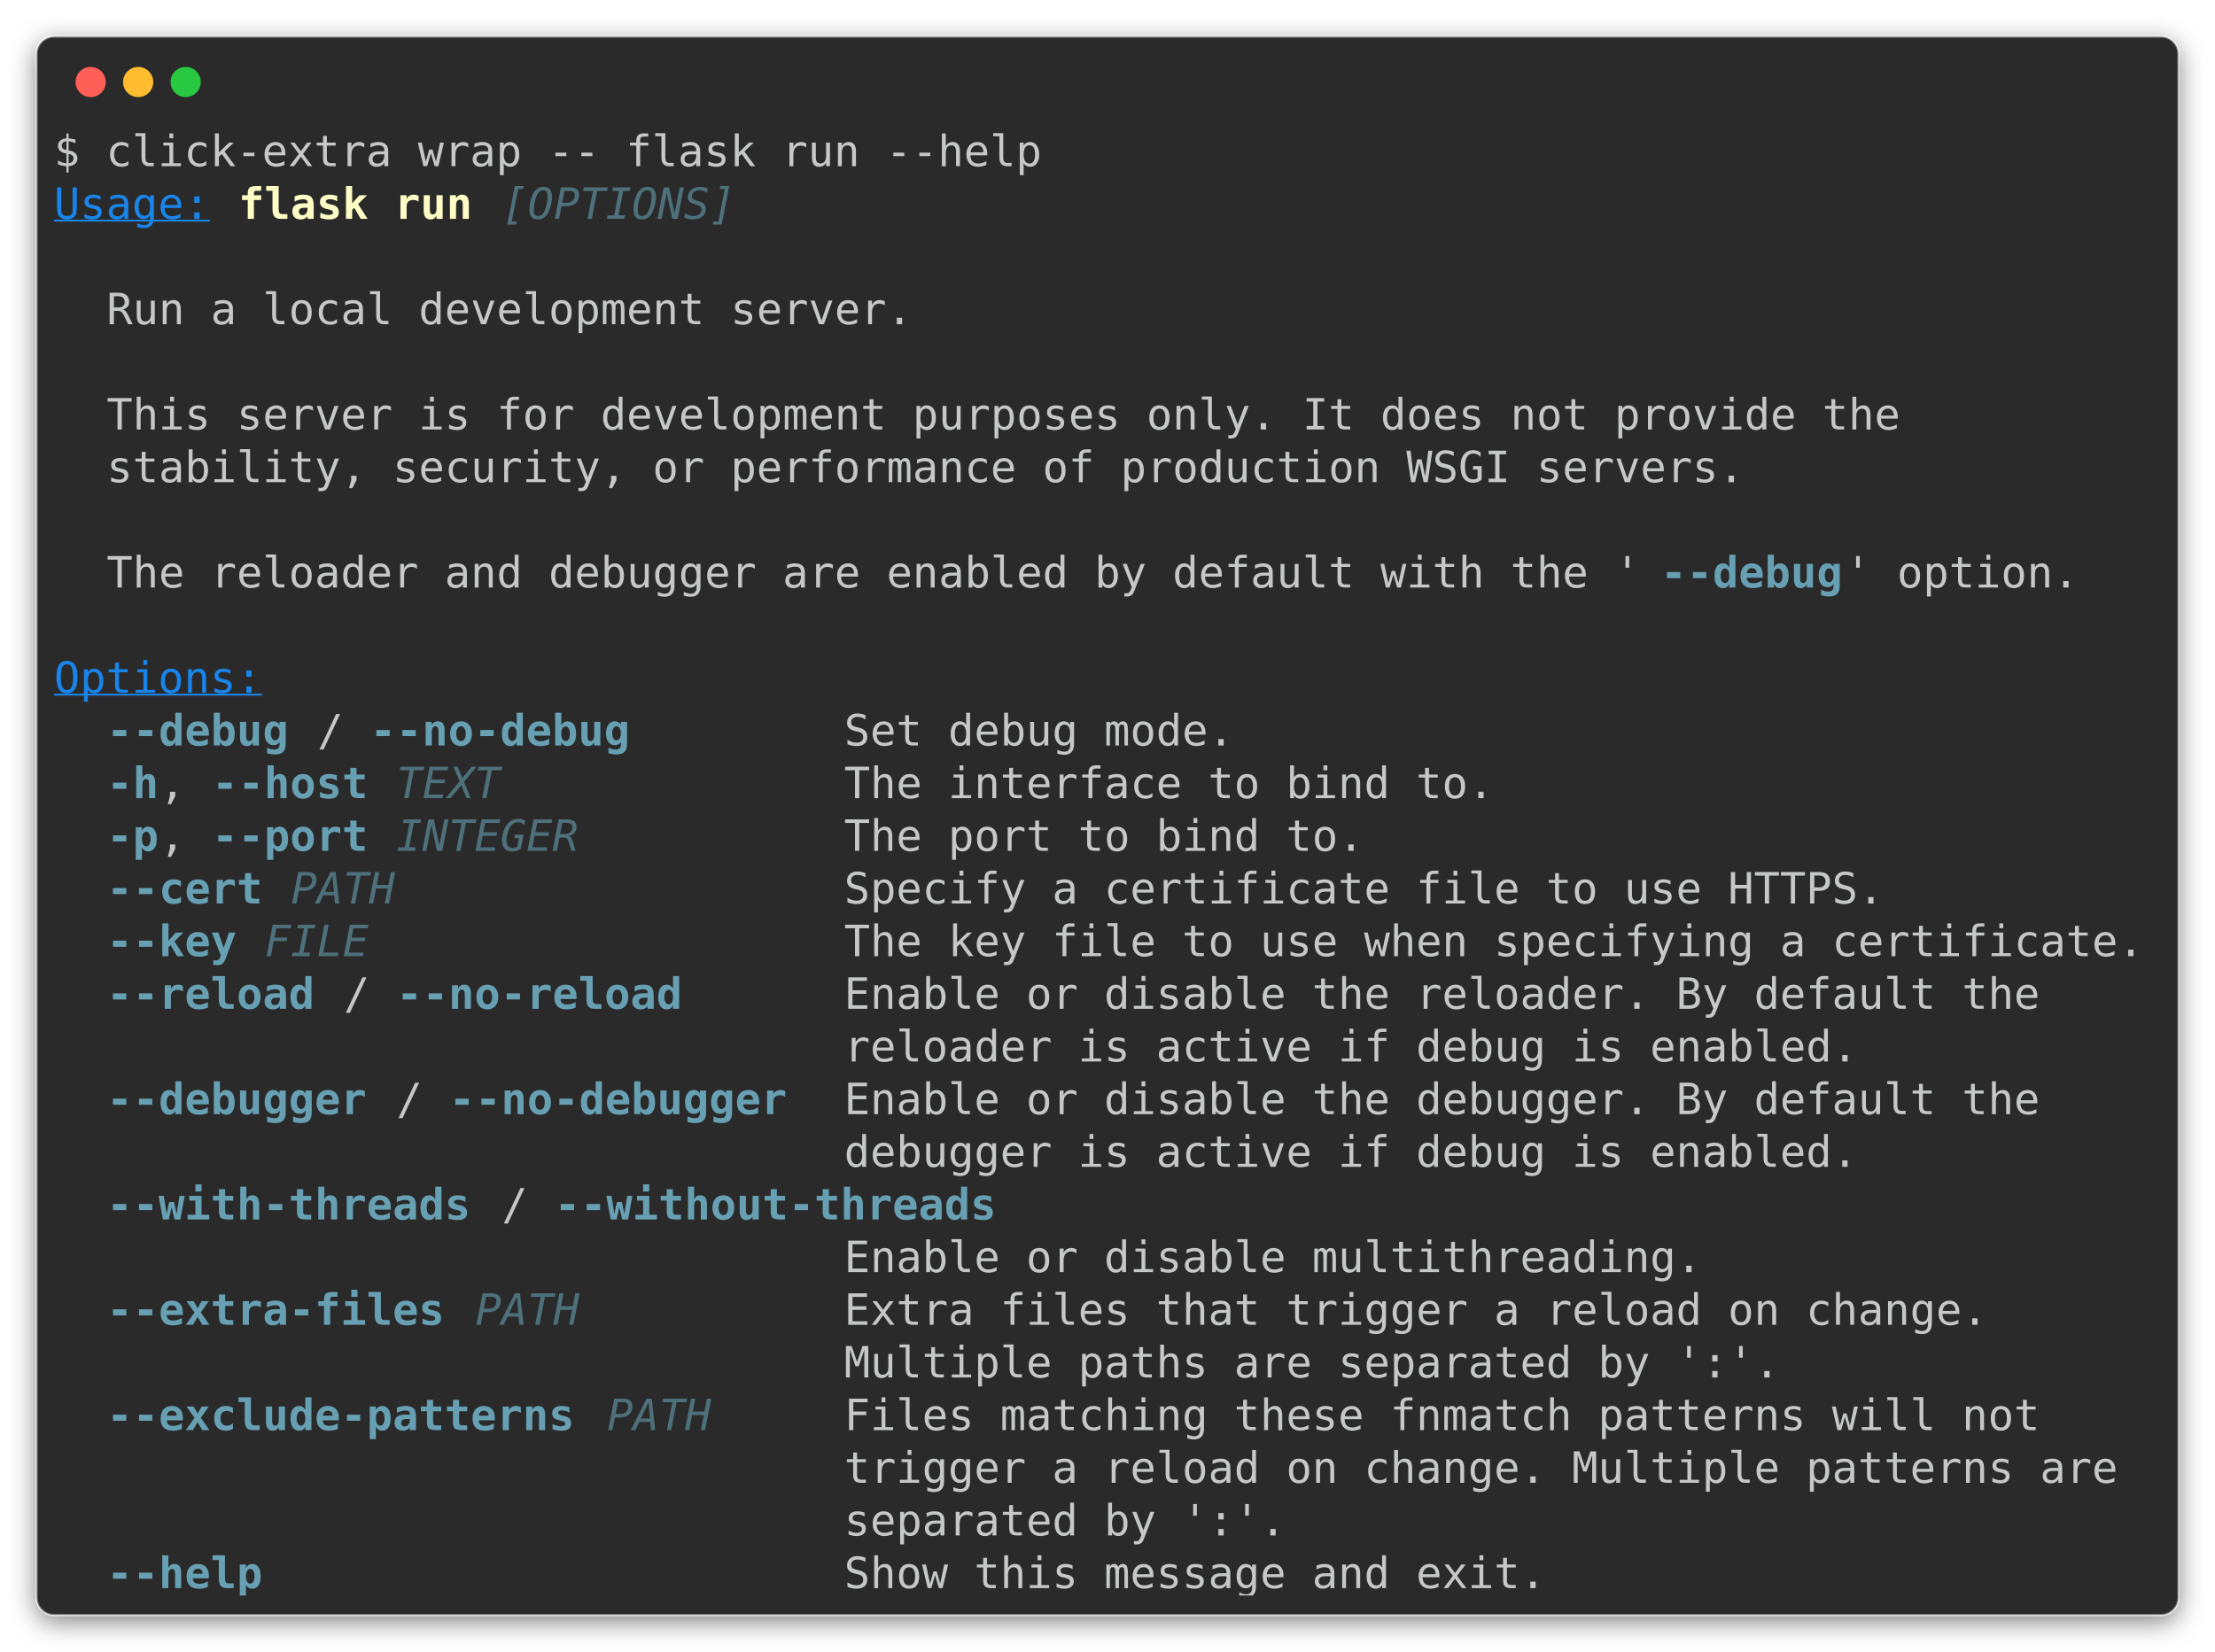
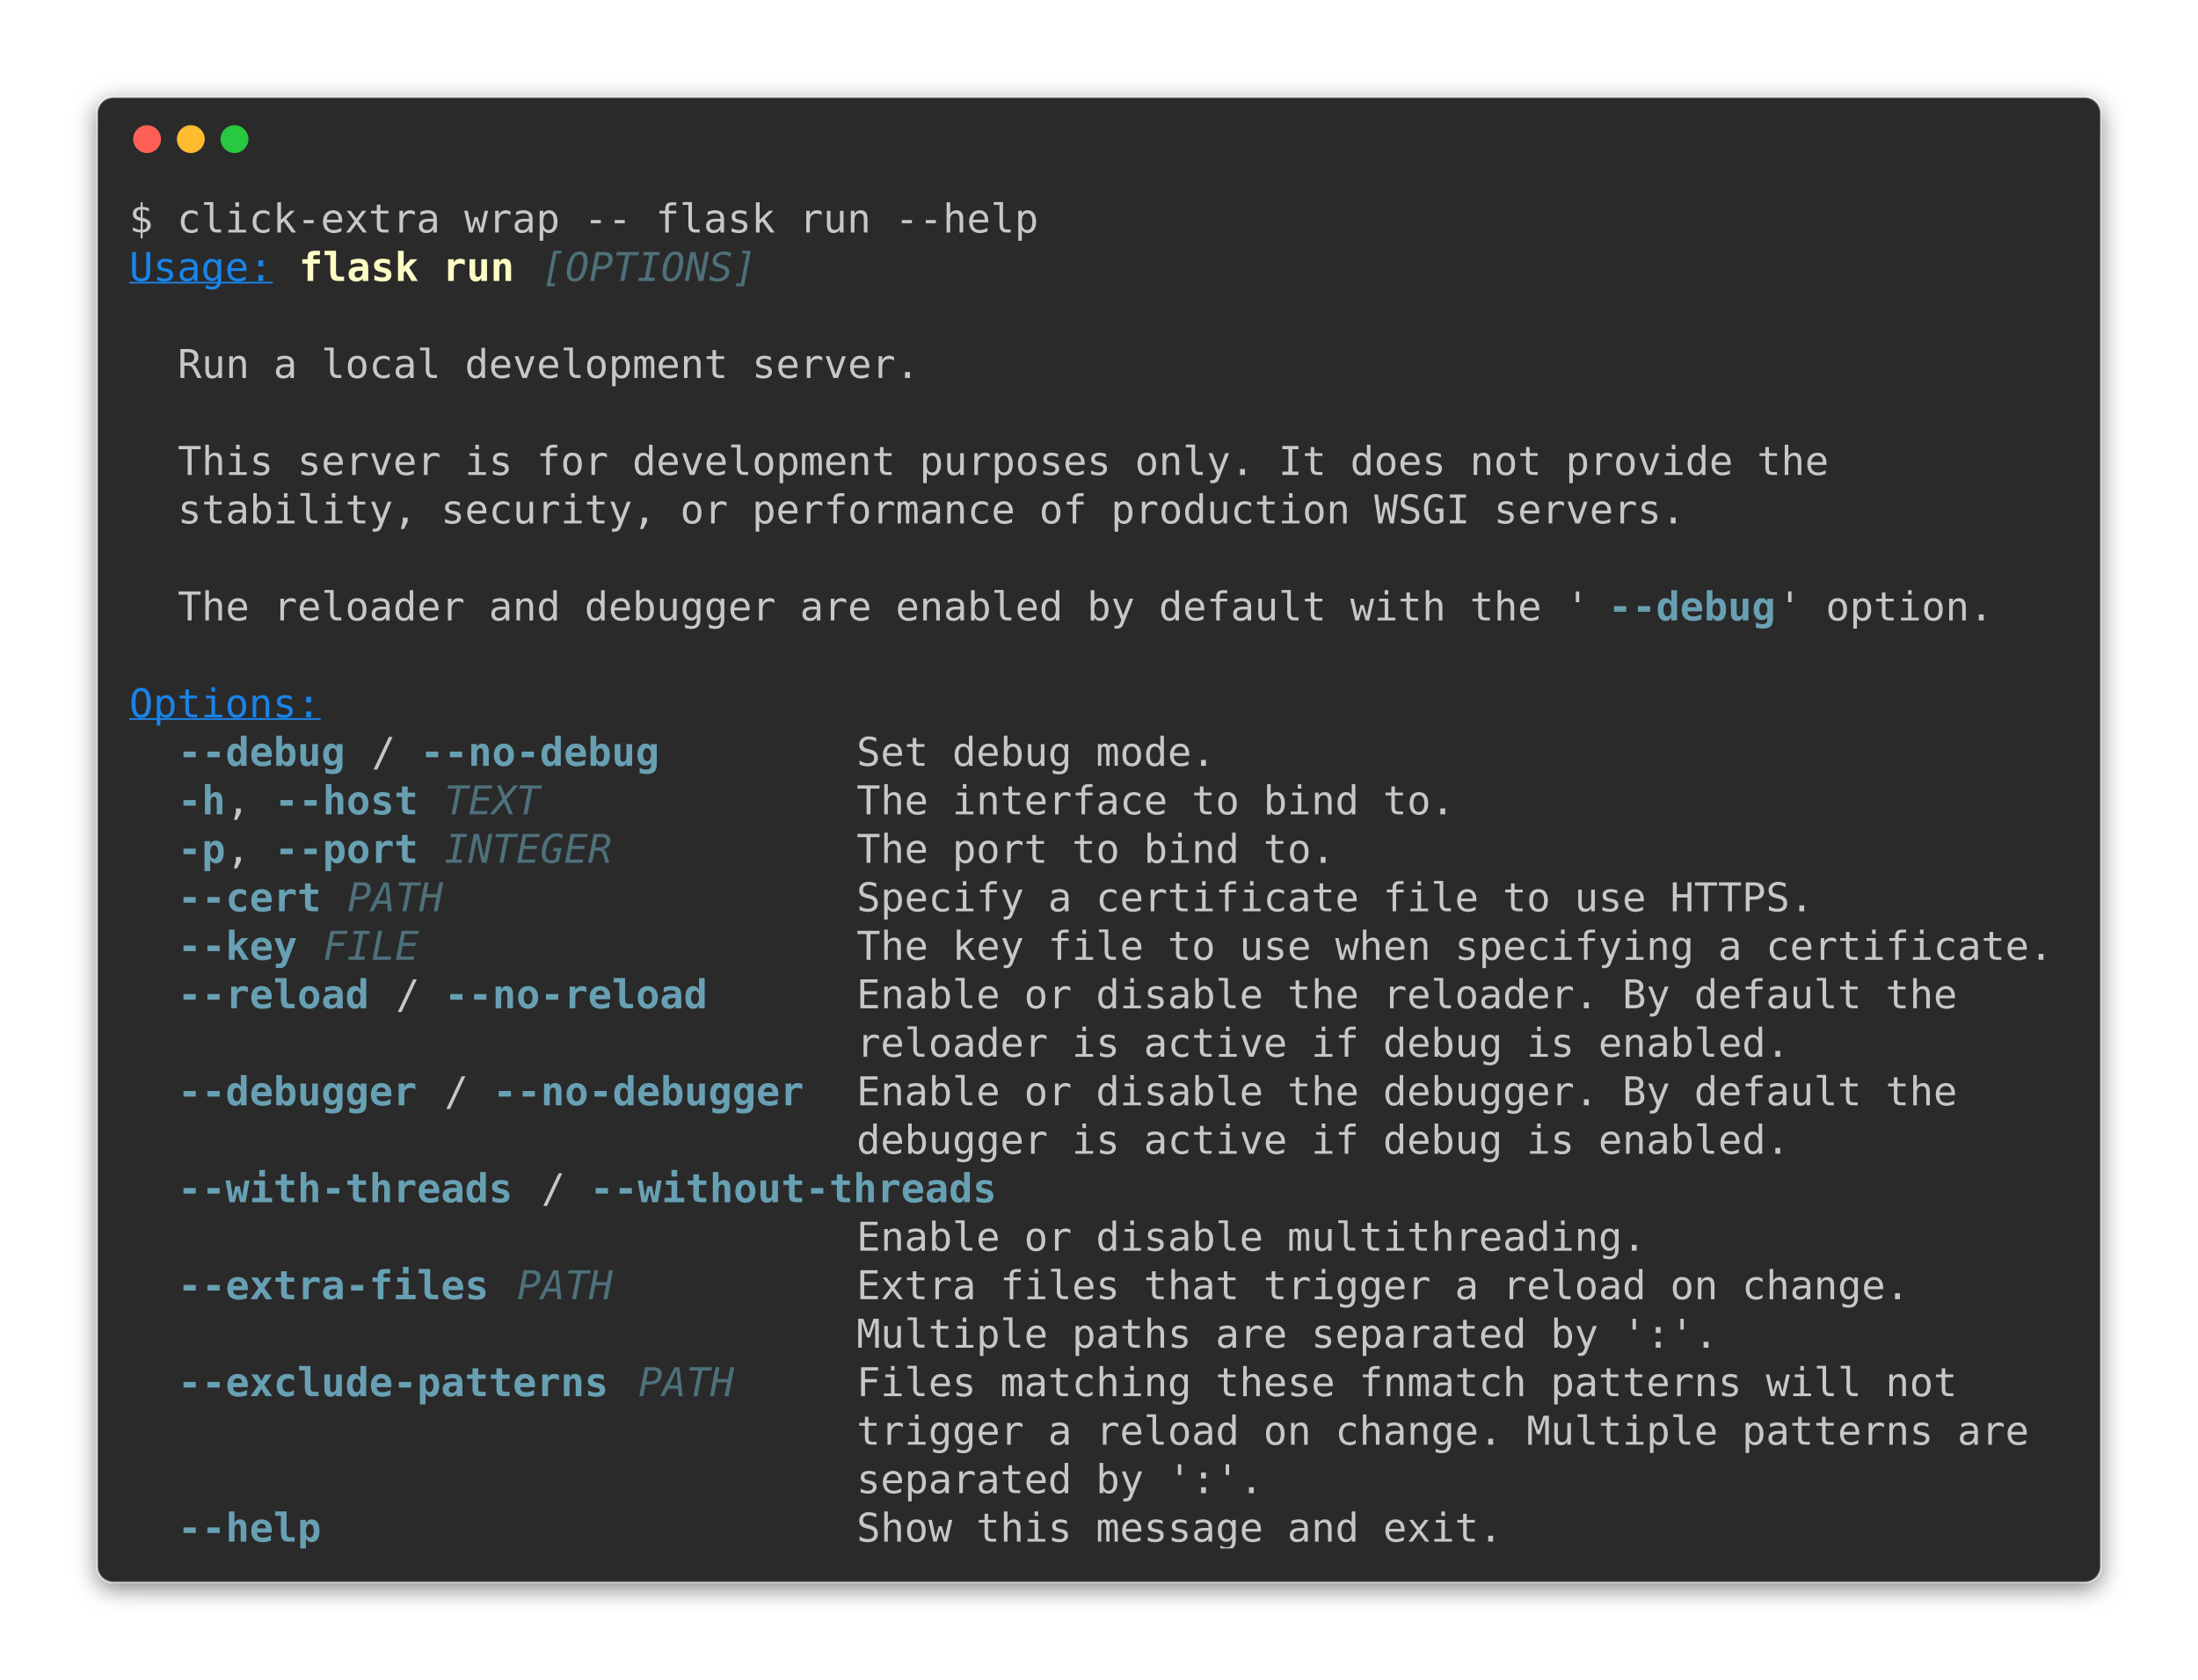
- <svg xmlns="http://www.w3.org/2000/svg" class="rich-terminal" viewBox="0 0 1026 765.2">
+ <svg xmlns="http://www.w3.org/2000/svg" class="rich-terminal" viewBox="0 0 1106 845.2">
  <style>

    @font-face {
        font-family: "Fira Code";
        src: local("FiraCode-Regular"),
                url("https://cdnjs.cloudflare.com/ajax/libs/firacode/6.2.0/woff2/FiraCode-Regular.woff2") format("woff2"),
                url("https://cdnjs.cloudflare.com/ajax/libs/firacode/6.2.0/woff/FiraCode-Regular.woff") format("woff");
        font-style: normal;
        font-weight: 400;
    }
    @font-face {
        font-family: "Fira Code";
        src: local("FiraCode-Bold"),
                url("https://cdnjs.cloudflare.com/ajax/libs/firacode/6.2.0/woff2/FiraCode-Bold.woff2") format("woff2"),
                url("https://cdnjs.cloudflare.com/ajax/libs/firacode/6.2.0/woff/FiraCode-Bold.woff") format("woff");
        font-style: bold;
        font-weight: 700;
    }

    .wrap-flask-help-screen-matrix {
        font-family: Fira Code, monospace;
        font-size: 20px;
        line-height: 24.4px;
        font-variant-east-asian: full-width;
    }

    .wrap-flask-help-screen-title {
        font-size: 18px;
        font-weight: bold;
        font-family: arial;
    }

    .wrap-flask-help-screen-r1 { fill: #c5c8c6 }
.wrap-flask-help-screen-r2 { fill: #1984e9;text-decoration: underline; }
.wrap-flask-help-screen-r3 { fill: #fdfdc5;font-weight: bold }
.wrap-flask-help-screen-r4 { fill: #4e707b;font-style: italic; }
.wrap-flask-help-screen-r5 { fill: #68a0b3;font-weight: bold }
    </style>
  <defs>
    <clipPath id="wrap-flask-help-screen-clip-terminal">
      <rect x="0" y="0" width="975.0" height="682.2" />
    </clipPath>
    <clipPath id="wrap-flask-help-screen-line-0">
      <rect x="0" y="1.5" width="976" height="24.65" />
    </clipPath>
    <clipPath id="wrap-flask-help-screen-line-1">
      <rect x="0" y="25.9" width="976" height="24.65" />
    </clipPath>
    <clipPath id="wrap-flask-help-screen-line-2">
      <rect x="0" y="50.3" width="976" height="24.65" />
    </clipPath>
    <clipPath id="wrap-flask-help-screen-line-3">
      <rect x="0" y="74.7" width="976" height="24.65" />
    </clipPath>
    <clipPath id="wrap-flask-help-screen-line-4">
      <rect x="0" y="99.1" width="976" height="24.65" />
    </clipPath>
    <clipPath id="wrap-flask-help-screen-line-5">
      <rect x="0" y="123.5" width="976" height="24.65" />
    </clipPath>
    <clipPath id="wrap-flask-help-screen-line-6">
      <rect x="0" y="147.9" width="976" height="24.65" />
    </clipPath>
    <clipPath id="wrap-flask-help-screen-line-7">
      <rect x="0" y="172.3" width="976" height="24.65" />
    </clipPath>
    <clipPath id="wrap-flask-help-screen-line-8">
      <rect x="0" y="196.7" width="976" height="24.65" />
    </clipPath>
    <clipPath id="wrap-flask-help-screen-line-9">
      <rect x="0" y="221.1" width="976" height="24.65" />
    </clipPath>
    <clipPath id="wrap-flask-help-screen-line-10">
      <rect x="0" y="245.5" width="976" height="24.65" />
    </clipPath>
    <clipPath id="wrap-flask-help-screen-line-11">
      <rect x="0" y="269.9" width="976" height="24.65" />
    </clipPath>
    <clipPath id="wrap-flask-help-screen-line-12">
      <rect x="0" y="294.3" width="976" height="24.65" />
    </clipPath>
    <clipPath id="wrap-flask-help-screen-line-13">
      <rect x="0" y="318.7" width="976" height="24.65" />
    </clipPath>
    <clipPath id="wrap-flask-help-screen-line-14">
      <rect x="0" y="343.1" width="976" height="24.65" />
    </clipPath>
    <clipPath id="wrap-flask-help-screen-line-15">
      <rect x="0" y="367.5" width="976" height="24.65" />
    </clipPath>
    <clipPath id="wrap-flask-help-screen-line-16">
      <rect x="0" y="391.9" width="976" height="24.65" />
    </clipPath>
    <clipPath id="wrap-flask-help-screen-line-17">
      <rect x="0" y="416.3" width="976" height="24.65" />
    </clipPath>
    <clipPath id="wrap-flask-help-screen-line-18">
      <rect x="0" y="440.7" width="976" height="24.65" />
    </clipPath>
    <clipPath id="wrap-flask-help-screen-line-19">
      <rect x="0" y="465.1" width="976" height="24.65" />
    </clipPath>
    <clipPath id="wrap-flask-help-screen-line-20">
      <rect x="0" y="489.5" width="976" height="24.65" />
    </clipPath>
    <clipPath id="wrap-flask-help-screen-line-21">
      <rect x="0" y="513.9" width="976" height="24.65" />
    </clipPath>
    <clipPath id="wrap-flask-help-screen-line-22">
      <rect x="0" y="538.3" width="976" height="24.65" />
    </clipPath>
    <clipPath id="wrap-flask-help-screen-line-23">
      <rect x="0" y="562.7" width="976" height="24.65" />
    </clipPath>
    <clipPath id="wrap-flask-help-screen-line-24">
      <rect x="0" y="587.1" width="976" height="24.65" />
    </clipPath>
    <clipPath id="wrap-flask-help-screen-line-25">
      <rect x="0" y="611.5" width="976" height="24.65" />
    </clipPath>
    <clipPath id="wrap-flask-help-screen-line-26">
      <rect x="0" y="635.9" width="976" height="24.65" />
    </clipPath>
    <filter id="wrap-flask-help-screen-shadow" x="-50%" y="-50%" width="200%" height="200%">
      <feDropShadow dx="0" dy="3" stdDeviation="6" flood-color="rgba(0,0,0,0.5)" />
    </filter>
  </defs>
-   <g transform="translate(16, 16)">
-     <rect fill="#292929" stroke="rgba(255,255,255,0.35)" stroke-width="1" x="1" y="1" width="992" height="731.2" rx="8" filter="url(#wrap-flask-help-screen-shadow)" />
+   <g transform="translate(48, 48)">
+     <rect fill="#292929" stroke="rgba(255,255,255,0.35)" stroke-width="1" x="1" y="1" width="1008" height="747.2" rx="8" filter="url(#wrap-flask-help-screen-shadow)" />
    <g transform="translate(26,22)">
      <circle cx="0" cy="0" r="7" fill="#ff5f57" />
      <circle cx="22" cy="0" r="7" fill="#febc2e" />
      <circle cx="44" cy="0" r="7" fill="#28c840" />
    </g>
-     <g transform="translate(9, 41)" clip-path="url(#wrap-flask-help-screen-clip-terminal)">
+     <g transform="translate(17, 49)" clip-path="url(#wrap-flask-help-screen-clip-terminal)">
      <g class="wrap-flask-help-screen-matrix">
        <text class="wrap-flask-help-screen-r1" x="0" y="20" textLength="463.6" clip-path="url(#wrap-flask-help-screen-line-0)">$ click-extra wrap -- flask run --help</text>
        <text class="wrap-flask-help-screen-r1" x="976" y="20" textLength="12.2" clip-path="url(#wrap-flask-help-screen-line-0)">
</text>
        <text class="wrap-flask-help-screen-r2" x="0" y="44.4" textLength="73.2" clip-path="url(#wrap-flask-help-screen-line-1)">Usage:</text>
        <text class="wrap-flask-help-screen-r3" x="85.4" y="44.4" textLength="109.8" clip-path="url(#wrap-flask-help-screen-line-1)">flask run</text>
        <text class="wrap-flask-help-screen-r4" x="207.4" y="44.4" textLength="109.8" clip-path="url(#wrap-flask-help-screen-line-1)">[OPTIONS]</text>
        <text class="wrap-flask-help-screen-r1" x="976" y="44.4" textLength="12.2" clip-path="url(#wrap-flask-help-screen-line-1)">
</text>
        <text class="wrap-flask-help-screen-r1" x="976" y="68.8" textLength="12.2" clip-path="url(#wrap-flask-help-screen-line-2)">
</text>
        <text class="wrap-flask-help-screen-r1" x="24.4" y="93.2" textLength="378.2" clip-path="url(#wrap-flask-help-screen-line-3)">Run a local development server.</text>
        <text class="wrap-flask-help-screen-r1" x="976" y="93.2" textLength="12.2" clip-path="url(#wrap-flask-help-screen-line-3)">
</text>
        <text class="wrap-flask-help-screen-r1" x="976" y="117.6" textLength="12.2" clip-path="url(#wrap-flask-help-screen-line-4)">
</text>
        <text class="wrap-flask-help-screen-r1" x="24.4" y="142" textLength="841.8" clip-path="url(#wrap-flask-help-screen-line-5)">This server is for development purposes only. It does not provide the</text>
        <text class="wrap-flask-help-screen-r1" x="976" y="142" textLength="12.2" clip-path="url(#wrap-flask-help-screen-line-5)">
</text>
        <text class="wrap-flask-help-screen-r1" x="24.4" y="166.4" textLength="768.6" clip-path="url(#wrap-flask-help-screen-line-6)">stability, security, or performance of production WSGI servers.</text>
        <text class="wrap-flask-help-screen-r1" x="976" y="166.4" textLength="12.2" clip-path="url(#wrap-flask-help-screen-line-6)">
</text>
        <text class="wrap-flask-help-screen-r1" x="976" y="190.8" textLength="12.2" clip-path="url(#wrap-flask-help-screen-line-7)">
</text>
        <text class="wrap-flask-help-screen-r1" x="24.4" y="215.2" textLength="719.8" clip-path="url(#wrap-flask-help-screen-line-8)">The reloader and debugger are enabled by default with the '</text>
        <text class="wrap-flask-help-screen-r5" x="744.2" y="215.2" textLength="85.4" clip-path="url(#wrap-flask-help-screen-line-8)">--debug</text>
        <text class="wrap-flask-help-screen-r1" x="829.6" y="215.2" textLength="109.8" clip-path="url(#wrap-flask-help-screen-line-8)">' option.</text>
        <text class="wrap-flask-help-screen-r1" x="976" y="215.2" textLength="12.2" clip-path="url(#wrap-flask-help-screen-line-8)">
</text>
        <text class="wrap-flask-help-screen-r1" x="976" y="239.6" textLength="12.2" clip-path="url(#wrap-flask-help-screen-line-9)">
</text>
        <text class="wrap-flask-help-screen-r2" x="0" y="264" textLength="97.6" clip-path="url(#wrap-flask-help-screen-line-10)">Options:</text>
        <text class="wrap-flask-help-screen-r1" x="976" y="264" textLength="12.2" clip-path="url(#wrap-flask-help-screen-line-10)">
</text>
        <text class="wrap-flask-help-screen-r5" x="24.4" y="288.4" textLength="85.4" clip-path="url(#wrap-flask-help-screen-line-11)">--debug</text>
        <text class="wrap-flask-help-screen-r1" x="122" y="288.4" textLength="12.2" clip-path="url(#wrap-flask-help-screen-line-11)">/</text>
        <text class="wrap-flask-help-screen-r5" x="146.4" y="288.4" textLength="122" clip-path="url(#wrap-flask-help-screen-line-11)">--no-debug</text>
        <text class="wrap-flask-help-screen-r1" x="366" y="288.4" textLength="183" clip-path="url(#wrap-flask-help-screen-line-11)">Set debug mode.</text>
        <text class="wrap-flask-help-screen-r1" x="976" y="288.4" textLength="12.2" clip-path="url(#wrap-flask-help-screen-line-11)">
</text>
        <text class="wrap-flask-help-screen-r5" x="24.4" y="312.8" textLength="24.4" clip-path="url(#wrap-flask-help-screen-line-12)">-h</text>
        <text class="wrap-flask-help-screen-r1" x="48.8" y="312.8" textLength="12.2" clip-path="url(#wrap-flask-help-screen-line-12)">,</text>
        <text class="wrap-flask-help-screen-r5" x="73.2" y="312.8" textLength="73.2" clip-path="url(#wrap-flask-help-screen-line-12)">--host</text>
        <text class="wrap-flask-help-screen-r4" x="158.6" y="312.8" textLength="48.8" clip-path="url(#wrap-flask-help-screen-line-12)">TEXT</text>
        <text class="wrap-flask-help-screen-r1" x="366" y="312.8" textLength="305" clip-path="url(#wrap-flask-help-screen-line-12)">The interface to bind to.</text>
        <text class="wrap-flask-help-screen-r1" x="976" y="312.8" textLength="12.2" clip-path="url(#wrap-flask-help-screen-line-12)">
</text>
        <text class="wrap-flask-help-screen-r5" x="24.4" y="337.2" textLength="24.4" clip-path="url(#wrap-flask-help-screen-line-13)">-p</text>
        <text class="wrap-flask-help-screen-r1" x="48.8" y="337.2" textLength="12.2" clip-path="url(#wrap-flask-help-screen-line-13)">,</text>
        <text class="wrap-flask-help-screen-r5" x="73.2" y="337.2" textLength="73.2" clip-path="url(#wrap-flask-help-screen-line-13)">--port</text>
        <text class="wrap-flask-help-screen-r4" x="158.6" y="337.2" textLength="85.4" clip-path="url(#wrap-flask-help-screen-line-13)">INTEGER</text>
        <text class="wrap-flask-help-screen-r1" x="366" y="337.2" textLength="244" clip-path="url(#wrap-flask-help-screen-line-13)">The port to bind to.</text>
        <text class="wrap-flask-help-screen-r1" x="976" y="337.2" textLength="12.2" clip-path="url(#wrap-flask-help-screen-line-13)">
</text>
        <text class="wrap-flask-help-screen-r5" x="24.4" y="361.6" textLength="73.2" clip-path="url(#wrap-flask-help-screen-line-14)">--cert</text>
        <text class="wrap-flask-help-screen-r4" x="109.8" y="361.6" textLength="48.8" clip-path="url(#wrap-flask-help-screen-line-14)">PATH</text>
        <text class="wrap-flask-help-screen-r1" x="366" y="361.6" textLength="488" clip-path="url(#wrap-flask-help-screen-line-14)">Specify a certificate file to use HTTPS.</text>
        <text class="wrap-flask-help-screen-r1" x="976" y="361.6" textLength="12.2" clip-path="url(#wrap-flask-help-screen-line-14)">
</text>
        <text class="wrap-flask-help-screen-r5" x="24.4" y="386" textLength="61" clip-path="url(#wrap-flask-help-screen-line-15)">--key</text>
        <text class="wrap-flask-help-screen-r4" x="97.6" y="386" textLength="48.8" clip-path="url(#wrap-flask-help-screen-line-15)">FILE</text>
        <text class="wrap-flask-help-screen-r1" x="366" y="386" textLength="610" clip-path="url(#wrap-flask-help-screen-line-15)">The key file to use when specifying a certificate.</text>
        <text class="wrap-flask-help-screen-r1" x="976" y="386" textLength="12.2" clip-path="url(#wrap-flask-help-screen-line-15)">
</text>
        <text class="wrap-flask-help-screen-r5" x="24.4" y="410.4" textLength="97.6" clip-path="url(#wrap-flask-help-screen-line-16)">--reload</text>
        <text class="wrap-flask-help-screen-r1" x="134.2" y="410.4" textLength="12.2" clip-path="url(#wrap-flask-help-screen-line-16)">/</text>
        <text class="wrap-flask-help-screen-r5" x="158.6" y="410.4" textLength="134.2" clip-path="url(#wrap-flask-help-screen-line-16)">--no-reload</text>
        <text class="wrap-flask-help-screen-r1" x="366" y="410.4" textLength="561.2" clip-path="url(#wrap-flask-help-screen-line-16)">Enable or disable the reloader. By default the</text>
        <text class="wrap-flask-help-screen-r1" x="976" y="410.4" textLength="12.2" clip-path="url(#wrap-flask-help-screen-line-16)">
</text>
        <text class="wrap-flask-help-screen-r1" x="366" y="434.8" textLength="475.8" clip-path="url(#wrap-flask-help-screen-line-17)">reloader is active if debug is enabled.</text>
        <text class="wrap-flask-help-screen-r1" x="976" y="434.8" textLength="12.2" clip-path="url(#wrap-flask-help-screen-line-17)">
</text>
        <text class="wrap-flask-help-screen-r5" x="24.4" y="459.2" textLength="122" clip-path="url(#wrap-flask-help-screen-line-18)">--debugger</text>
        <text class="wrap-flask-help-screen-r1" x="158.6" y="459.2" textLength="12.2" clip-path="url(#wrap-flask-help-screen-line-18)">/</text>
        <text class="wrap-flask-help-screen-r5" x="183" y="459.2" textLength="158.6" clip-path="url(#wrap-flask-help-screen-line-18)">--no-debugger</text>
        <text class="wrap-flask-help-screen-r1" x="366" y="459.2" textLength="561.2" clip-path="url(#wrap-flask-help-screen-line-18)">Enable or disable the debugger. By default the</text>
        <text class="wrap-flask-help-screen-r1" x="976" y="459.2" textLength="12.2" clip-path="url(#wrap-flask-help-screen-line-18)">
</text>
        <text class="wrap-flask-help-screen-r1" x="366" y="483.6" textLength="475.8" clip-path="url(#wrap-flask-help-screen-line-19)">debugger is active if debug is enabled.</text>
        <text class="wrap-flask-help-screen-r1" x="976" y="483.6" textLength="12.2" clip-path="url(#wrap-flask-help-screen-line-19)">
</text>
        <text class="wrap-flask-help-screen-r5" x="24.4" y="508" textLength="170.8" clip-path="url(#wrap-flask-help-screen-line-20)">--with-threads</text>
        <text class="wrap-flask-help-screen-r1" x="207.4" y="508" textLength="12.2" clip-path="url(#wrap-flask-help-screen-line-20)">/</text>
        <text class="wrap-flask-help-screen-r5" x="231.8" y="508" textLength="207.4" clip-path="url(#wrap-flask-help-screen-line-20)">--without-threads</text>
        <text class="wrap-flask-help-screen-r1" x="976" y="508" textLength="12.2" clip-path="url(#wrap-flask-help-screen-line-20)">
</text>
        <text class="wrap-flask-help-screen-r1" x="366" y="532.4" textLength="402.6" clip-path="url(#wrap-flask-help-screen-line-21)">Enable or disable multithreading.</text>
        <text class="wrap-flask-help-screen-r1" x="976" y="532.4" textLength="12.2" clip-path="url(#wrap-flask-help-screen-line-21)">
</text>
        <text class="wrap-flask-help-screen-r5" x="24.4" y="556.8" textLength="158.6" clip-path="url(#wrap-flask-help-screen-line-22)">--extra-files</text>
        <text class="wrap-flask-help-screen-r4" x="195.2" y="556.8" textLength="48.8" clip-path="url(#wrap-flask-help-screen-line-22)">PATH</text>
        <text class="wrap-flask-help-screen-r1" x="366" y="556.8" textLength="536.8" clip-path="url(#wrap-flask-help-screen-line-22)">Extra files that trigger a reload on change.</text>
        <text class="wrap-flask-help-screen-r1" x="976" y="556.8" textLength="12.2" clip-path="url(#wrap-flask-help-screen-line-22)">
</text>
        <text class="wrap-flask-help-screen-r1" x="366" y="581.2" textLength="439.2" clip-path="url(#wrap-flask-help-screen-line-23)">Multiple paths are separated by ':'.</text>
        <text class="wrap-flask-help-screen-r1" x="976" y="581.2" textLength="12.2" clip-path="url(#wrap-flask-help-screen-line-23)">
</text>
        <text class="wrap-flask-help-screen-r5" x="24.4" y="605.6" textLength="219.6" clip-path="url(#wrap-flask-help-screen-line-24)">--exclude-patterns</text>
        <text class="wrap-flask-help-screen-r4" x="256.2" y="605.6" textLength="48.8" clip-path="url(#wrap-flask-help-screen-line-24)">PATH</text>
        <text class="wrap-flask-help-screen-r1" x="366" y="605.6" textLength="561.2" clip-path="url(#wrap-flask-help-screen-line-24)">Files matching these fnmatch patterns will not</text>
        <text class="wrap-flask-help-screen-r1" x="976" y="605.6" textLength="12.2" clip-path="url(#wrap-flask-help-screen-line-24)">
</text>
        <text class="wrap-flask-help-screen-r1" x="366" y="630" textLength="597.8" clip-path="url(#wrap-flask-help-screen-line-25)">trigger a reload on change. Multiple patterns are</text>
        <text class="wrap-flask-help-screen-r1" x="976" y="630" textLength="12.2" clip-path="url(#wrap-flask-help-screen-line-25)">
</text>
        <text class="wrap-flask-help-screen-r1" x="366" y="654.4" textLength="207.4" clip-path="url(#wrap-flask-help-screen-line-26)">separated by ':'.</text>
        <text class="wrap-flask-help-screen-r1" x="976" y="654.4" textLength="12.2" clip-path="url(#wrap-flask-help-screen-line-26)">
</text>
        <text class="wrap-flask-help-screen-r5" x="24.4" y="678.8" textLength="73.2" clip-path="url(#wrap-flask-help-screen-line-27)">--help</text>
        <text class="wrap-flask-help-screen-r1" x="366" y="678.8" textLength="329.4" clip-path="url(#wrap-flask-help-screen-line-27)">Show this message and exit.</text>
        <text class="wrap-flask-help-screen-r1" x="976" y="678.8" textLength="12.2" clip-path="url(#wrap-flask-help-screen-line-27)">
</text>
      </g>
    </g>
  </g>
</svg>
